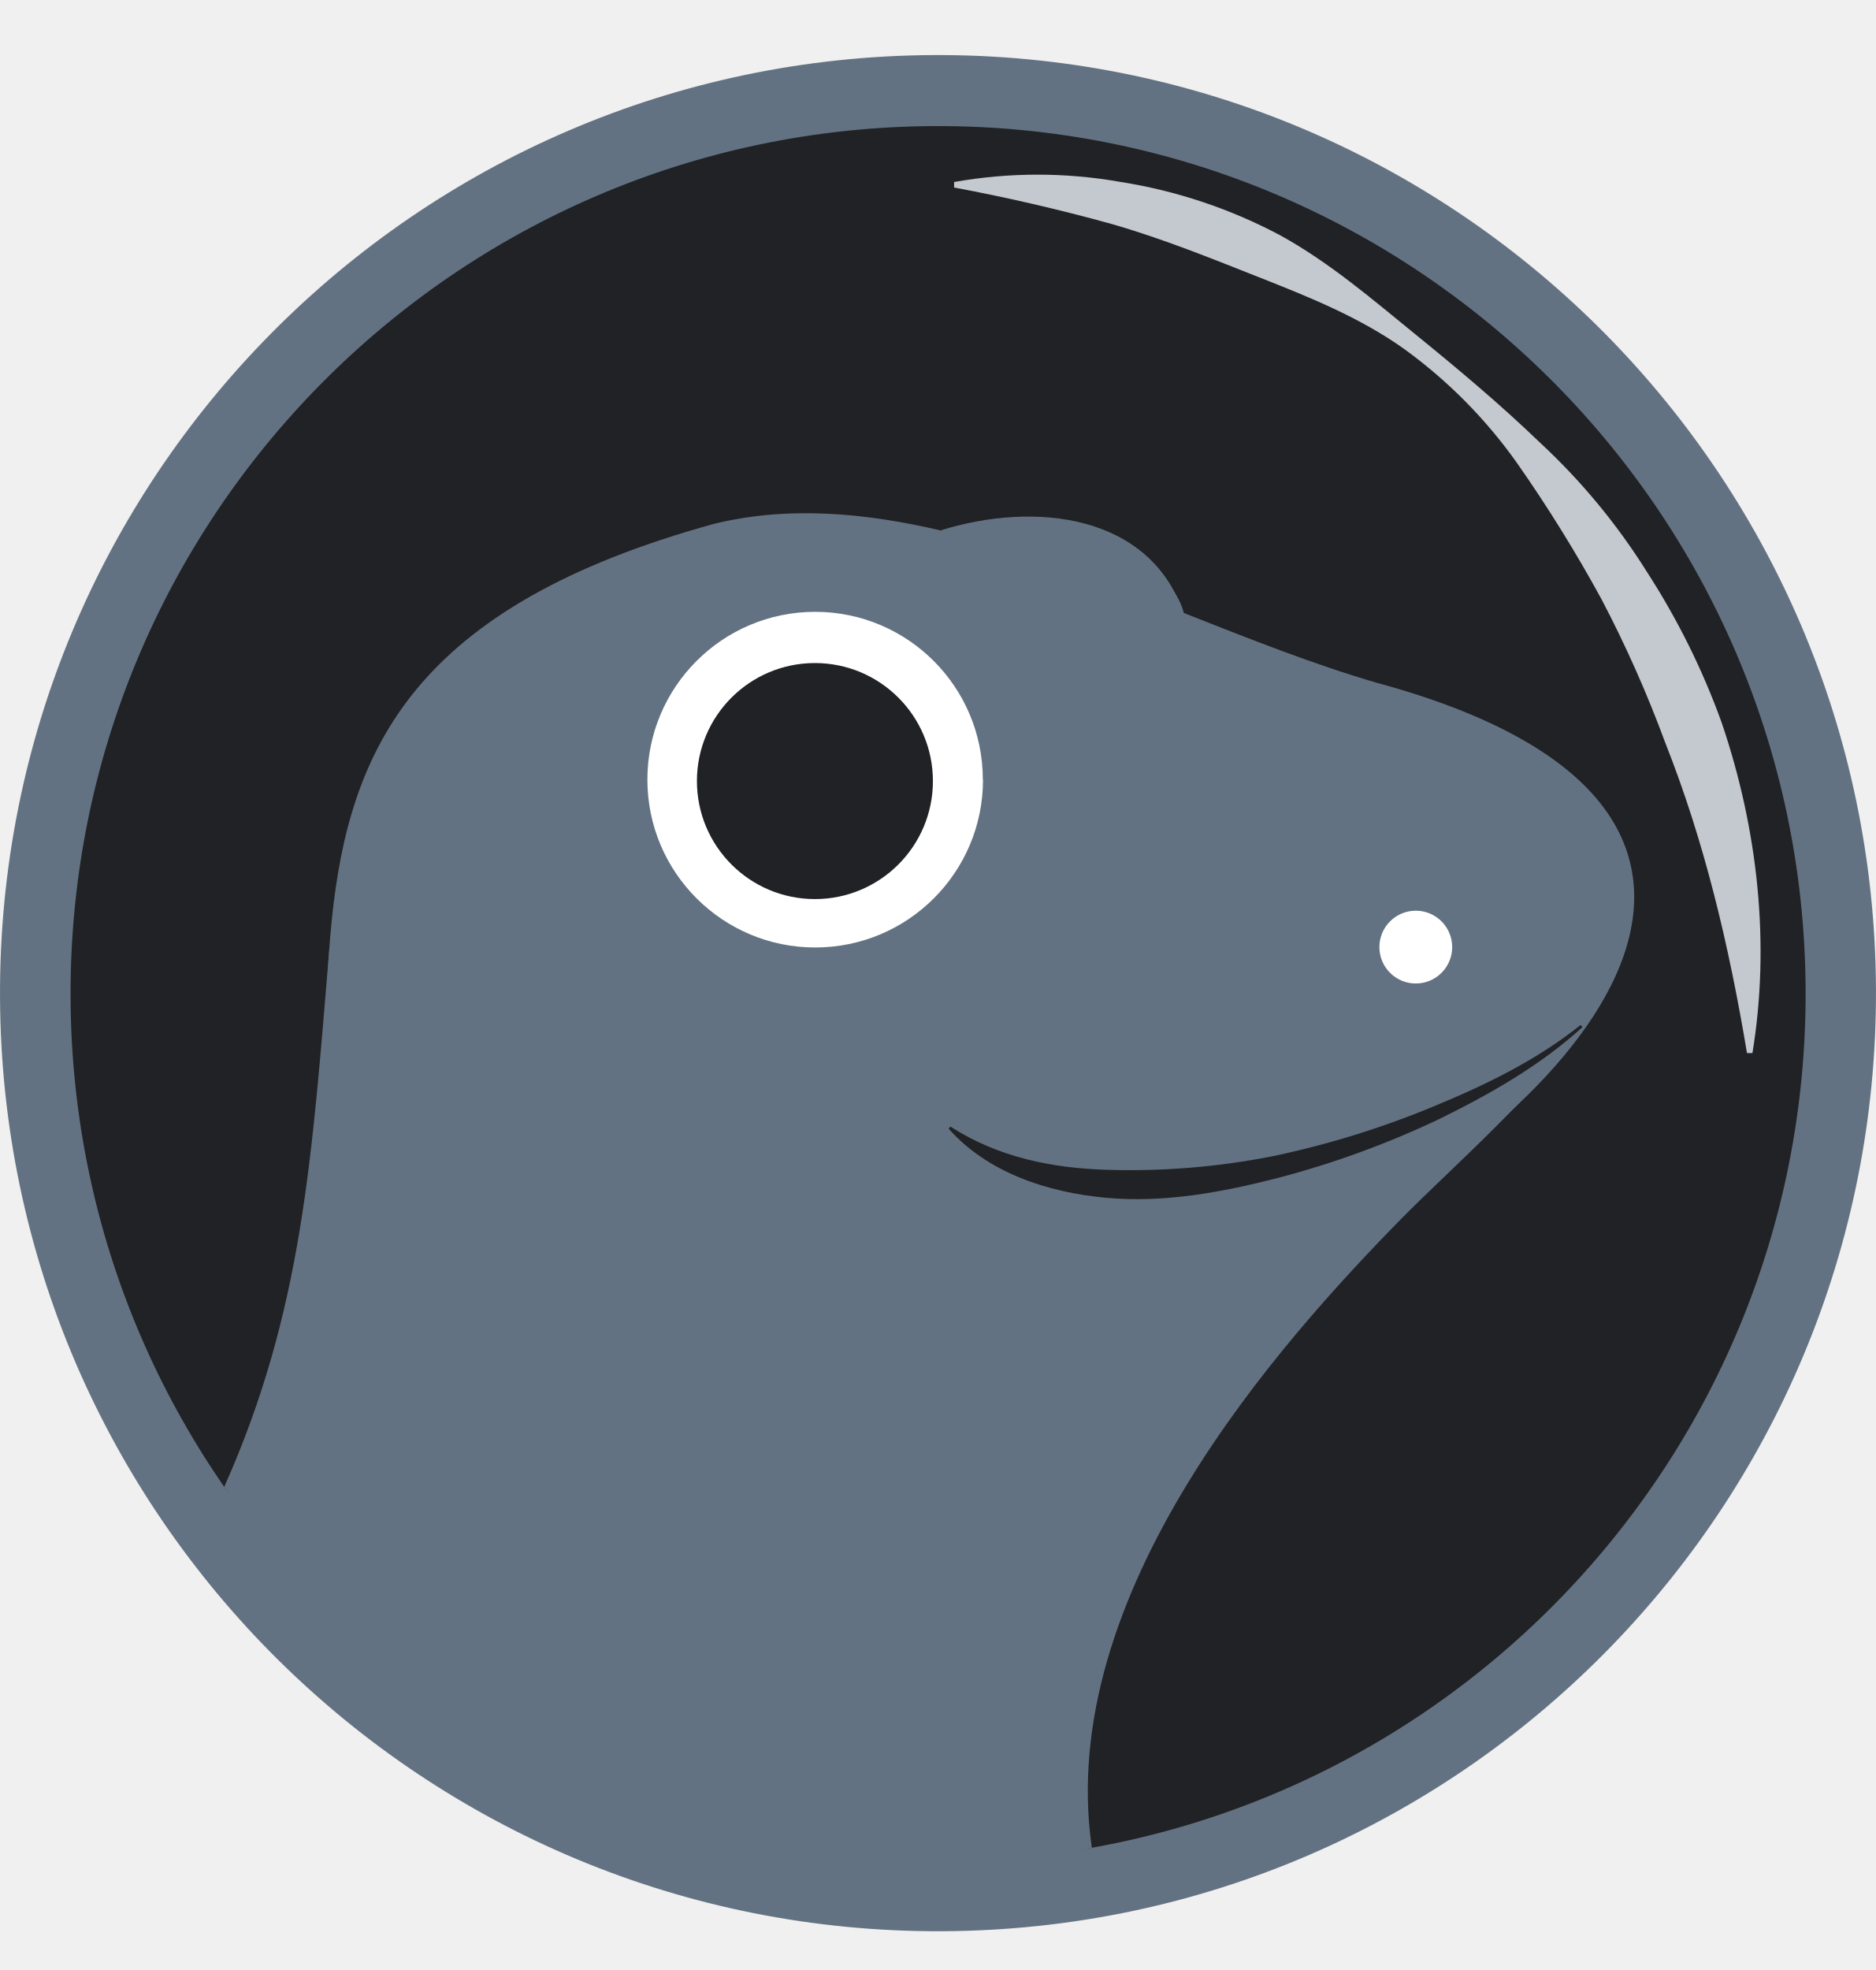
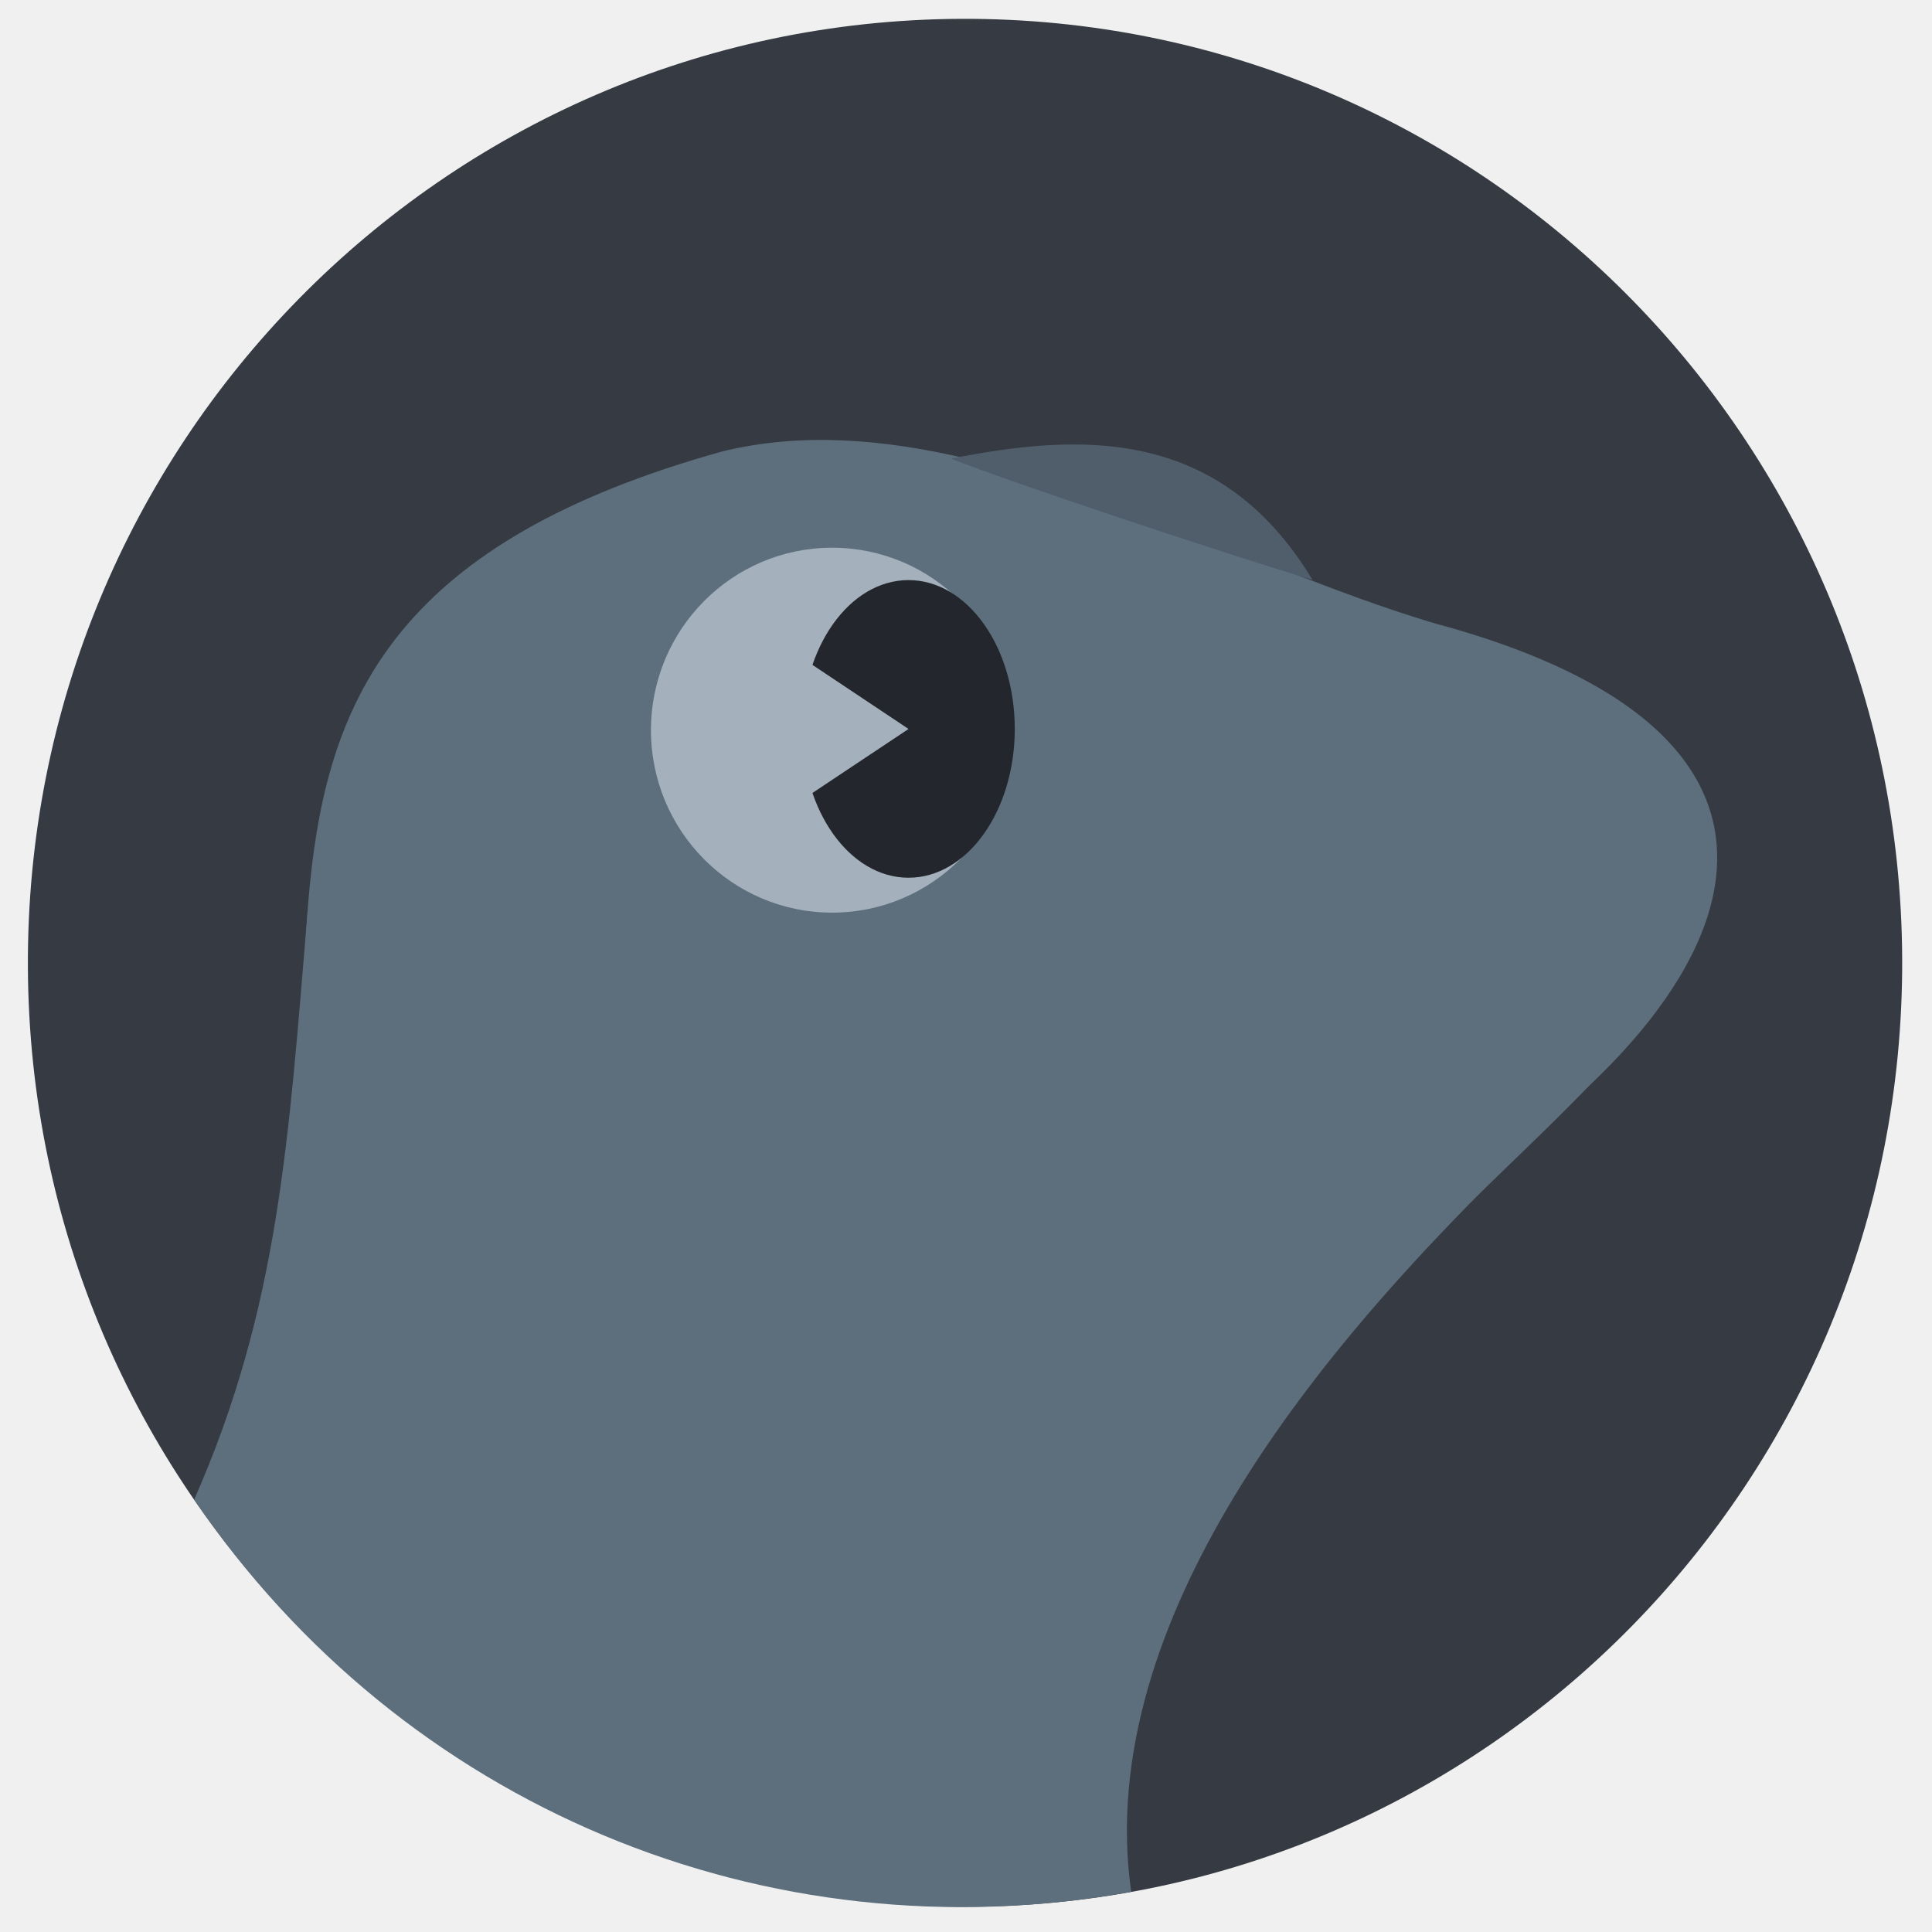
- <svg xmlns="http://www.w3.org/2000/svg" viewBox="0 0 20 21" fill="none">
-   <path d="M20 10.543A10 10 0 1 1 9.956.587 10 10 0 0 1 20 10.543z" fill="#637282" />
-   <path d="M19.25 10.546a9.249 9.249 0 1 1-9.29-9.202 9.25 9.25 0 0 1 9.29 9.202z" fill="#212225" />
-   <path d="M10.173 1.94a5.085 5.085 0 0 1 1.777 0 5.417 5.417 0 0 1 1.698.568c.527.29.983.683 1.437 1.052.454.369.905.746 1.335 1.16a6.8 6.8 0 0 1 1.138 1.376c.326.504.594 1.043.797 1.607.386 1.135.52 2.357.328 3.523h-.058c-.193-1.156-.455-2.257-.87-3.305a12.858 12.858 0 0 0-.683-1.537c-.273-.5-.573-.983-.9-1.45a5.24 5.24 0 0 0-1.206-1.217c-.47-.334-1.01-.551-1.532-.757-.522-.206-1.04-.417-1.585-.573a20.094 20.094 0 0 0-1.677-.388v-.06z" fill="#C4C8CF" />
-   <path d="M14.69 7.282c-.67-.194-1.366-.47-2.07-.748-.041-.177-.198-.397-.514-.666-.46-.399-1.325-.389-2.072-.212-.825-.194-1.64-.263-2.421-.072-6.395 1.761-2.77 6.059-5.117 10.38.334.708 3.935 4.843 9.145 3.733 0 0-1.782-4.282 2.24-6.337 3.26-1.673 5.617-4.768.81-6.078z" fill="#637282" />
-   <path d="M15.482 10.094a.388.388 0 1 1-.776.004.388.388 0 0 1 .776-.004z" fill="#fff" />
-   <path d="M10.031 5.653c.466.033 2.151.58 2.586.878-.363-1.05-1.582-1.19-2.586-.878z" fill="#637282" />
-   <path d="M10.48 8.31a1.789 1.789 0 1 1-1.79-1.788 1.788 1.788 0 0 1 1.788 1.787l.001.001z" fill="#fff" />
-   <path d="M9.946 8.326a1.258 1.258 0 1 1-2.516 0 1.258 1.258 0 0 1 2.516 0z" fill="#212225" />
-   <path d="M16.929 10.883c-1.45 1.02-3.097 1.795-5.435 1.795-1.094 0-1.316-1.16-2.039-.592-.373.294-1.689.952-2.733.902-1.044-.05-2.737-.662-3.209-2.892-.187 2.23-.283 3.871-1.122 5.753 1.666 2.67 5.64 4.728 9.248 3.84-.385-2.706 1.984-5.356 3.313-6.71.507-.514 1.47-1.353 1.977-2.096z" fill="#637282" />
-   <path d="M16.87 10.95c-.45.41-.985.713-1.53.981a9.783 9.783 0 0 1-1.717.626c-.592.152-1.208.268-1.833.211-.624-.057-1.263-.269-1.677-.737l.02-.022c.507.329 1.093.445 1.675.461a7.84 7.84 0 0 0 1.761-.145 9.608 9.608 0 0 0 1.71-.529c.554-.228 1.1-.492 1.572-.87l.02.023z" fill="#212225" />
+ <svg xmlns="http://www.w3.org/2000/svg" viewBox="0 0 16 16" fill="none">
+   <path class="coingecko-icon__background" d="M15.753 7.938C15.773 12.256 12.313 15.771 8.027 15.791C3.74 15.81 0.25 12.326 0.231 8.009C0.211 3.691 3.67 0.176 7.957 0.156C12.243 0.137 15.734 3.621 15.753 7.938Z" fill="#363B43" />
+   <path class="coingecko-icon__body" d="M11.928 5.176C11.365 5.012 10.781 4.779 10.19 4.543C10.156 4.394 10.025 4.208 9.759 3.98C9.373 3.643 8.647 3.652 8.02 3.801C7.328 3.637 6.644 3.578 5.988 3.737C0.622 5.226 3.664 8.859 1.694 12.511C1.974 13.11 5.068 15.986 9.368 15.667C9.368 15.667 7.873 12.048 11.248 10.31C13.985 8.901 15.963 6.285 11.928 5.175L11.928 5.176Z" fill="#5D6F7D" />
+   <path class="coingecko-icon__eye" d="M8.392 6.047C8.392 6.882 7.72 7.558 6.891 7.558C6.063 7.558 5.391 6.882 5.391 6.047C5.391 5.212 6.063 4.536 6.891 4.536C7.72 4.536 8.392 5.212 8.392 6.047Z" fill="#A4B1BC" />
+   <path class="coingecko-icon__body" d="M13.806 8.222C12.591 9.085 11.207 9.739 9.246 9.739C8.328 9.739 8.142 8.756 7.535 9.238C7.221 9.487 6.117 10.043 5.24 10.001C4.356 9.958 2.944 9.441 2.547 7.557C2.39 9.441 2.31 10.829 1.608 12.419C3.333 14.955 6.34 16.216 9.368 15.667C9.043 13.38 11.028 11.139 12.147 9.992C12.57 9.558 13.382 8.849 13.806 8.222Z" fill="#5D6F7D" />
+   <path class="coingecko-icon__pupil" d="M7.524 7.269C8.01 7.269 8.404 6.717 8.404 6.037C8.404 5.356 8.01 4.804 7.524 4.804C7.037 4.804 6.643 5.356 6.643 6.037C6.643 6.717 7.037 7.269 7.524 7.269Z" fill="#23272D" />
+   <path class="coingecko-icon__mouth" d="M7.876 3.798C8.356 3.99 10.111 4.574 10.87 4.803C10.095 3.517 8.92 3.592 7.876 3.798Z" fill="#505D6A" />
+   <path class="coingecko-icon__eye" d="M7.524 6.037L6.467 5.332V6.741L7.524 6.037Z" fill="#A4B1BC" />
</svg>
